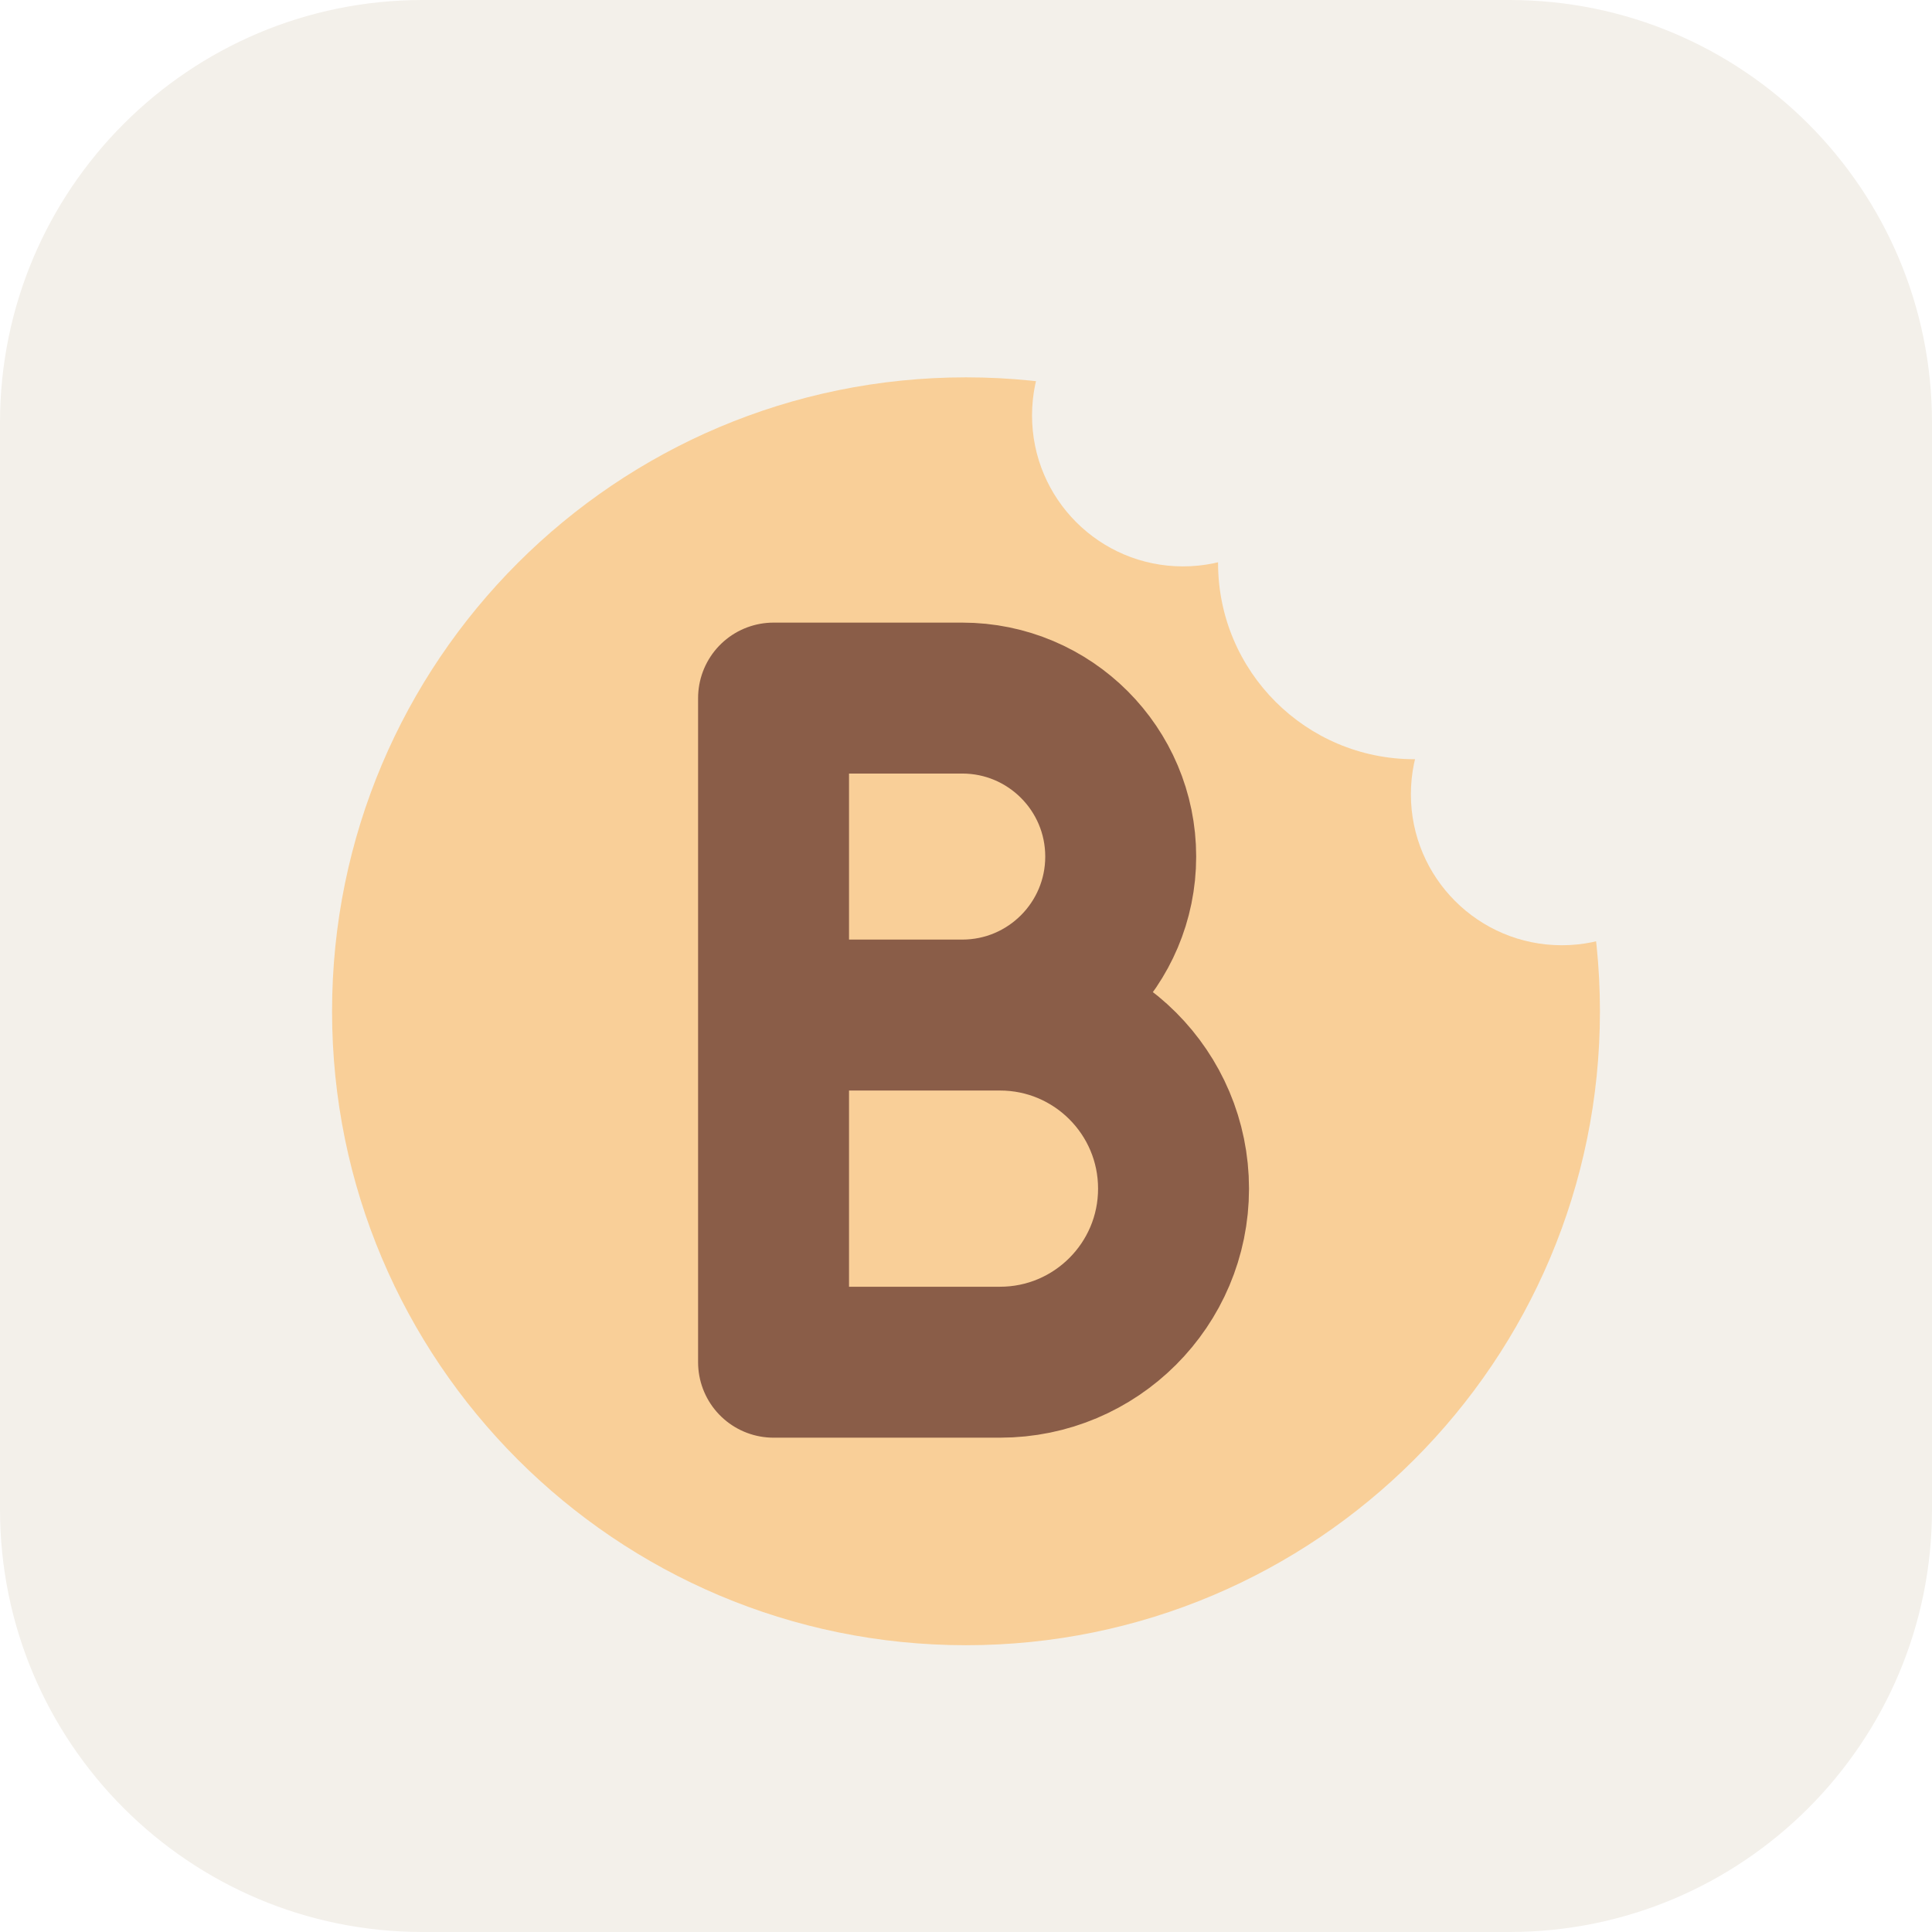
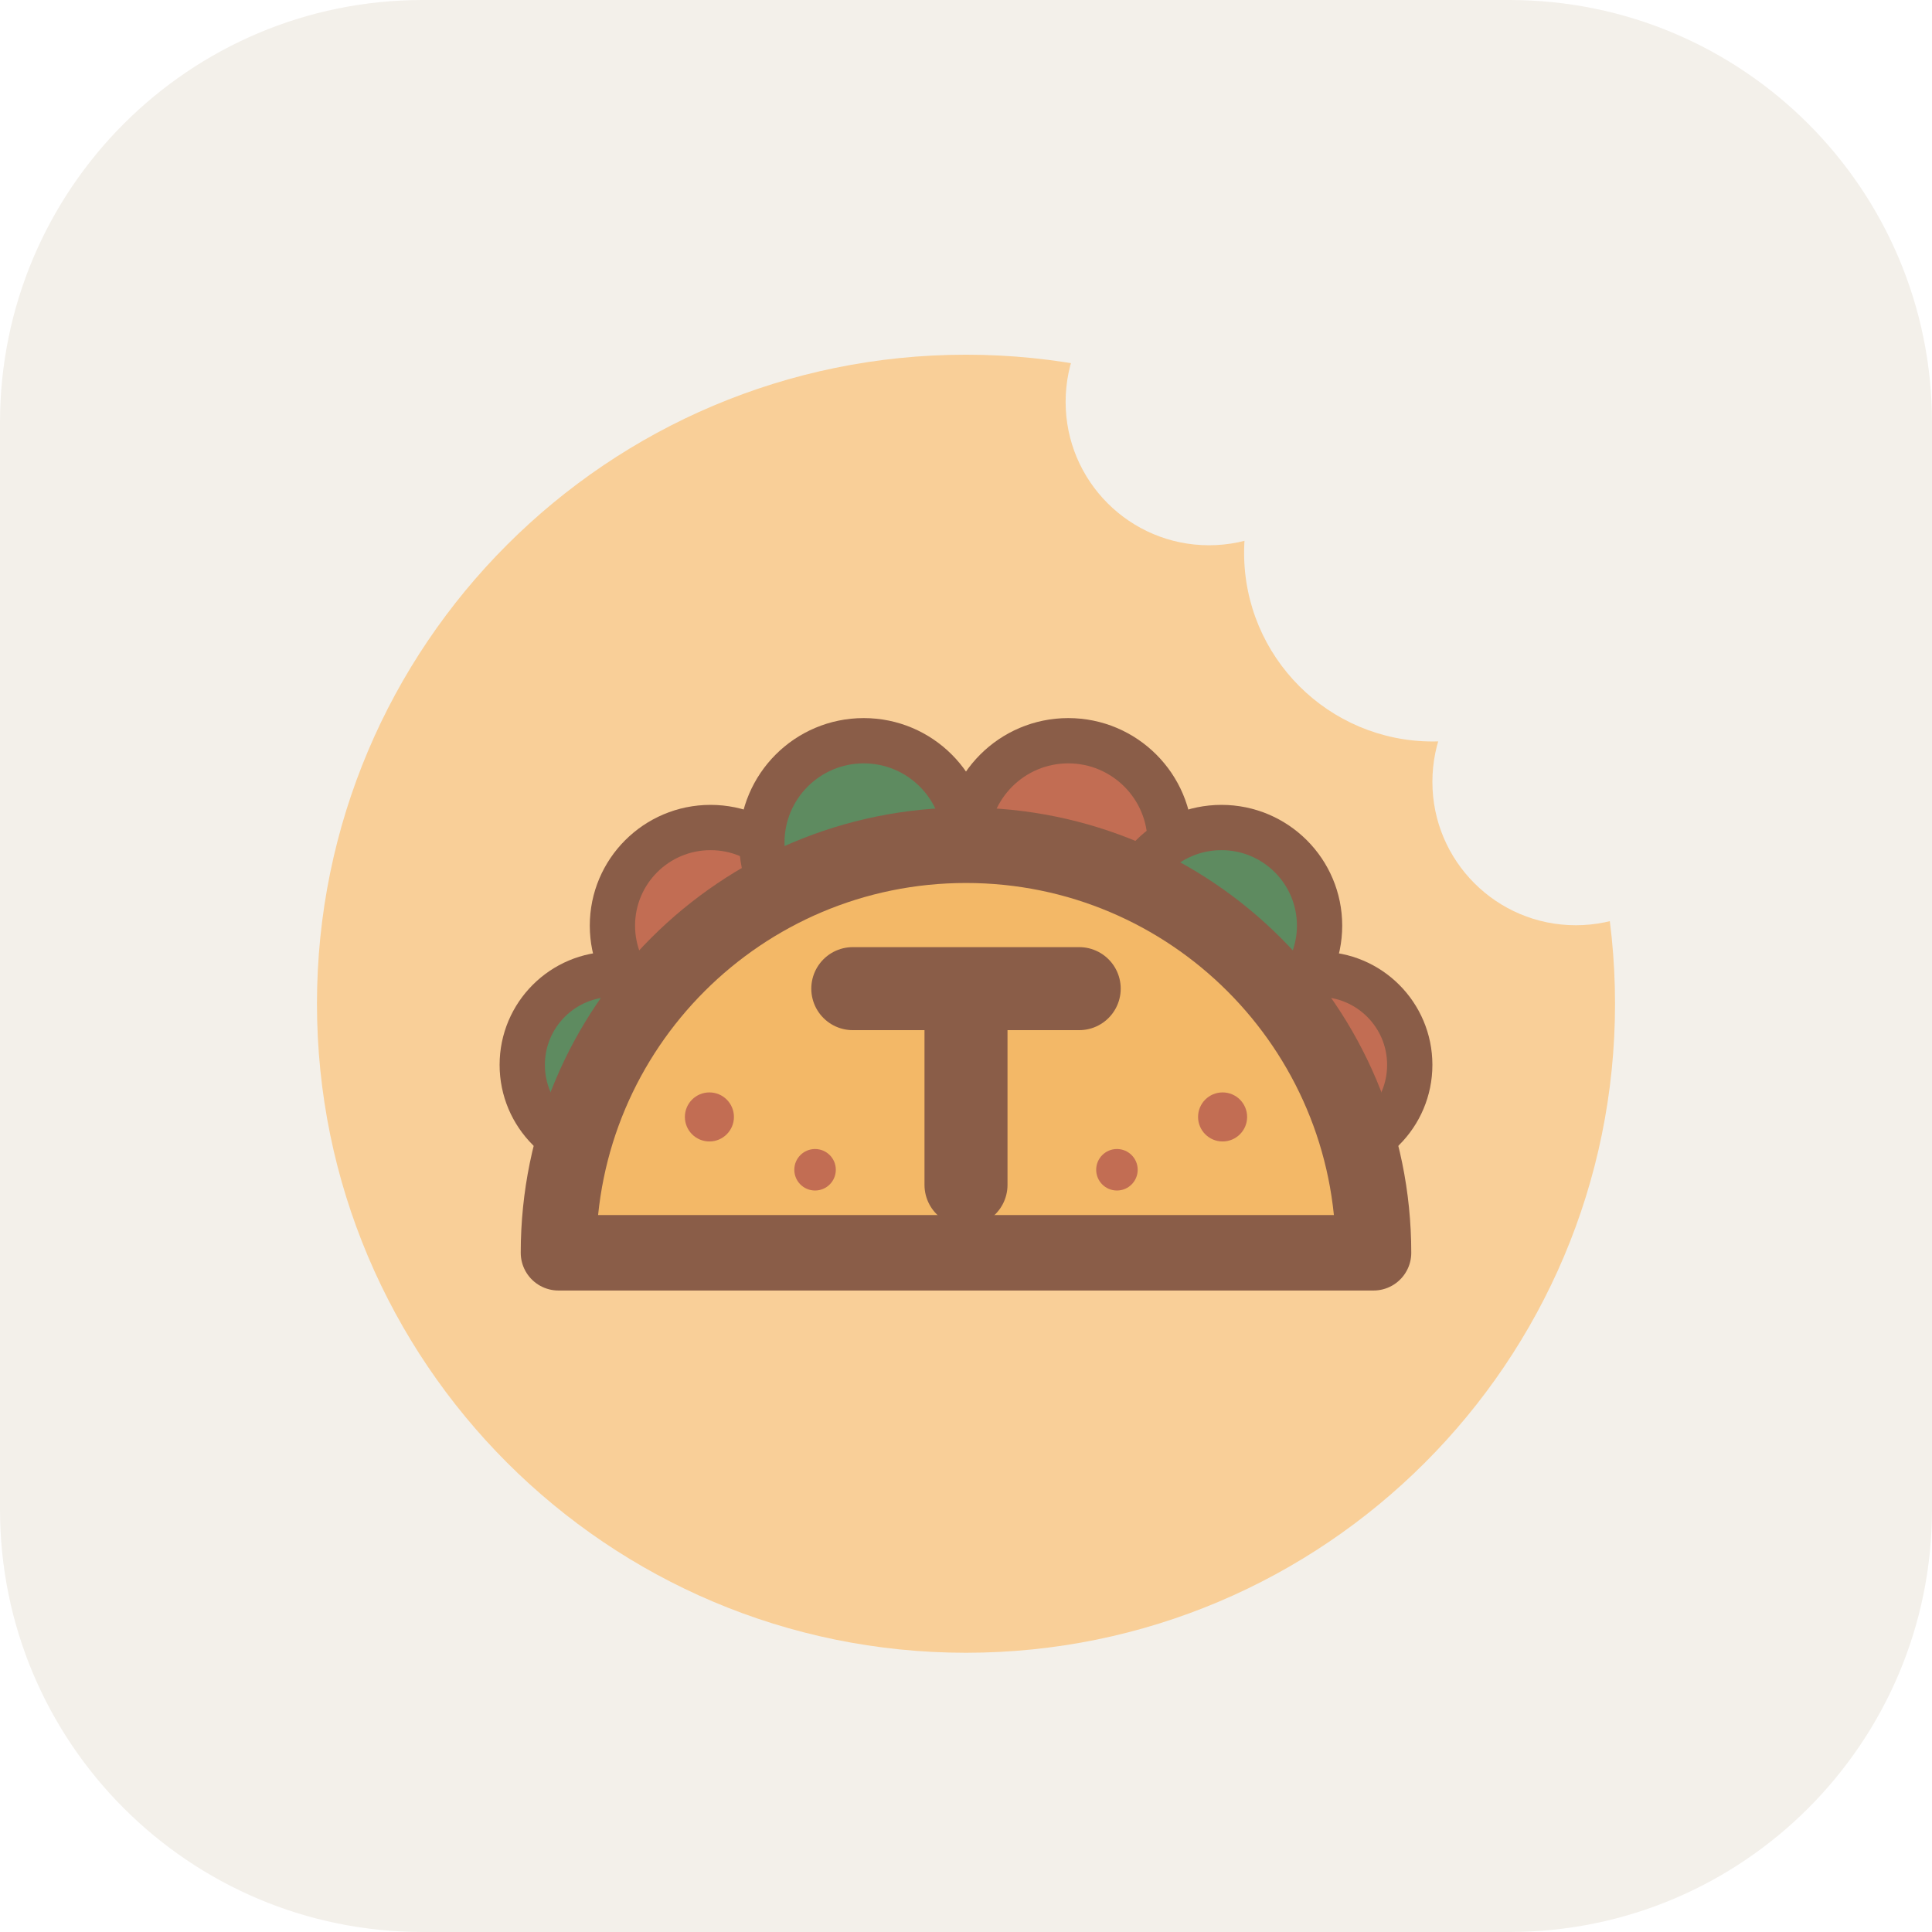
<svg xmlns="http://www.w3.org/2000/svg" width="512" height="512" viewBox="0 0 512 512">
  <rect width="512" height="512" rx="112" fill="#F3F0EA" />
-   <circle cx="256" cy="268" r="168" fill="#F9CF98" />
-   <circle cx="313.5" cy="110.1" r="40" fill="#F3F0EA" />
-   <circle cx="374.8" cy="149.2" r="52" fill="#F3F0EA" />
-   <circle cx="413.9" cy="210.5" r="40" fill="#F3F0EA" />
-   <path d="M205 185 V361 M205 185 H255 A42 42 0 0 1 255 269 H205 M205 269 H265 A46 46 0 0 1 265 361 H205" fill="none" stroke="#8A5D48" stroke-width="40" stroke-linecap="round" stroke-linejoin="round" />
+   <circle cx="256" cy="266" r="172" fill="#F9CF98" />
+   <circle cx="320.4" cy="106.5" r="38" fill="#F3F0EA" />
+   <circle cx="379.7" cy="146.5" r="50" fill="#F3F0EA" />
+   <circle cx="417.6" cy="207.2" r="38" fill="#F3F0EA" />
+   <circle cx="162.4" cy="282.2" r="24" fill="#5E8B60" stroke="#8A5D48" stroke-width="12" />
+   <circle cx="188.3" cy="245.3" r="26" fill="#C26D53" stroke="#8A5D48" stroke-width="12" />
+   <circle cx="228.9" cy="223.3" r="27" fill="#5E8B60" stroke="#8A5D48" stroke-width="12" />
+   <circle cx="283.1" cy="223.3" r="27" fill="#C26D53" stroke="#8A5D48" stroke-width="12" />
+   <circle cx="323.7" cy="245.3" r="26" fill="#5E8B60" stroke="#8A5D48" stroke-width="12" />
+   <circle cx="349.6" cy="282.2" r="24" fill="#C26D53" stroke="#8A5D48" stroke-width="12" />
+   <path d="M 148 332 A 108 108 0 0 1 364 332 Z" fill="#F3B867" stroke="#8A5D48" stroke-width="20" stroke-linejoin="round" />
+   <circle cx="188" cy="296" r="6.5" fill="#C26D53" />
+   <circle cx="324" cy="296" r="6.5" fill="#C26D53" />
+   <circle cx="216" cy="310" r="5.5" fill="#C26D53" />
+   <circle cx="296" cy="310" r="5.5" fill="#C26D53" />
+   <path d="M 226 262 H 286 M 256 262 V 314" fill="none" stroke="#8A5D48" stroke-width="22" stroke-linecap="round" />
</svg>
